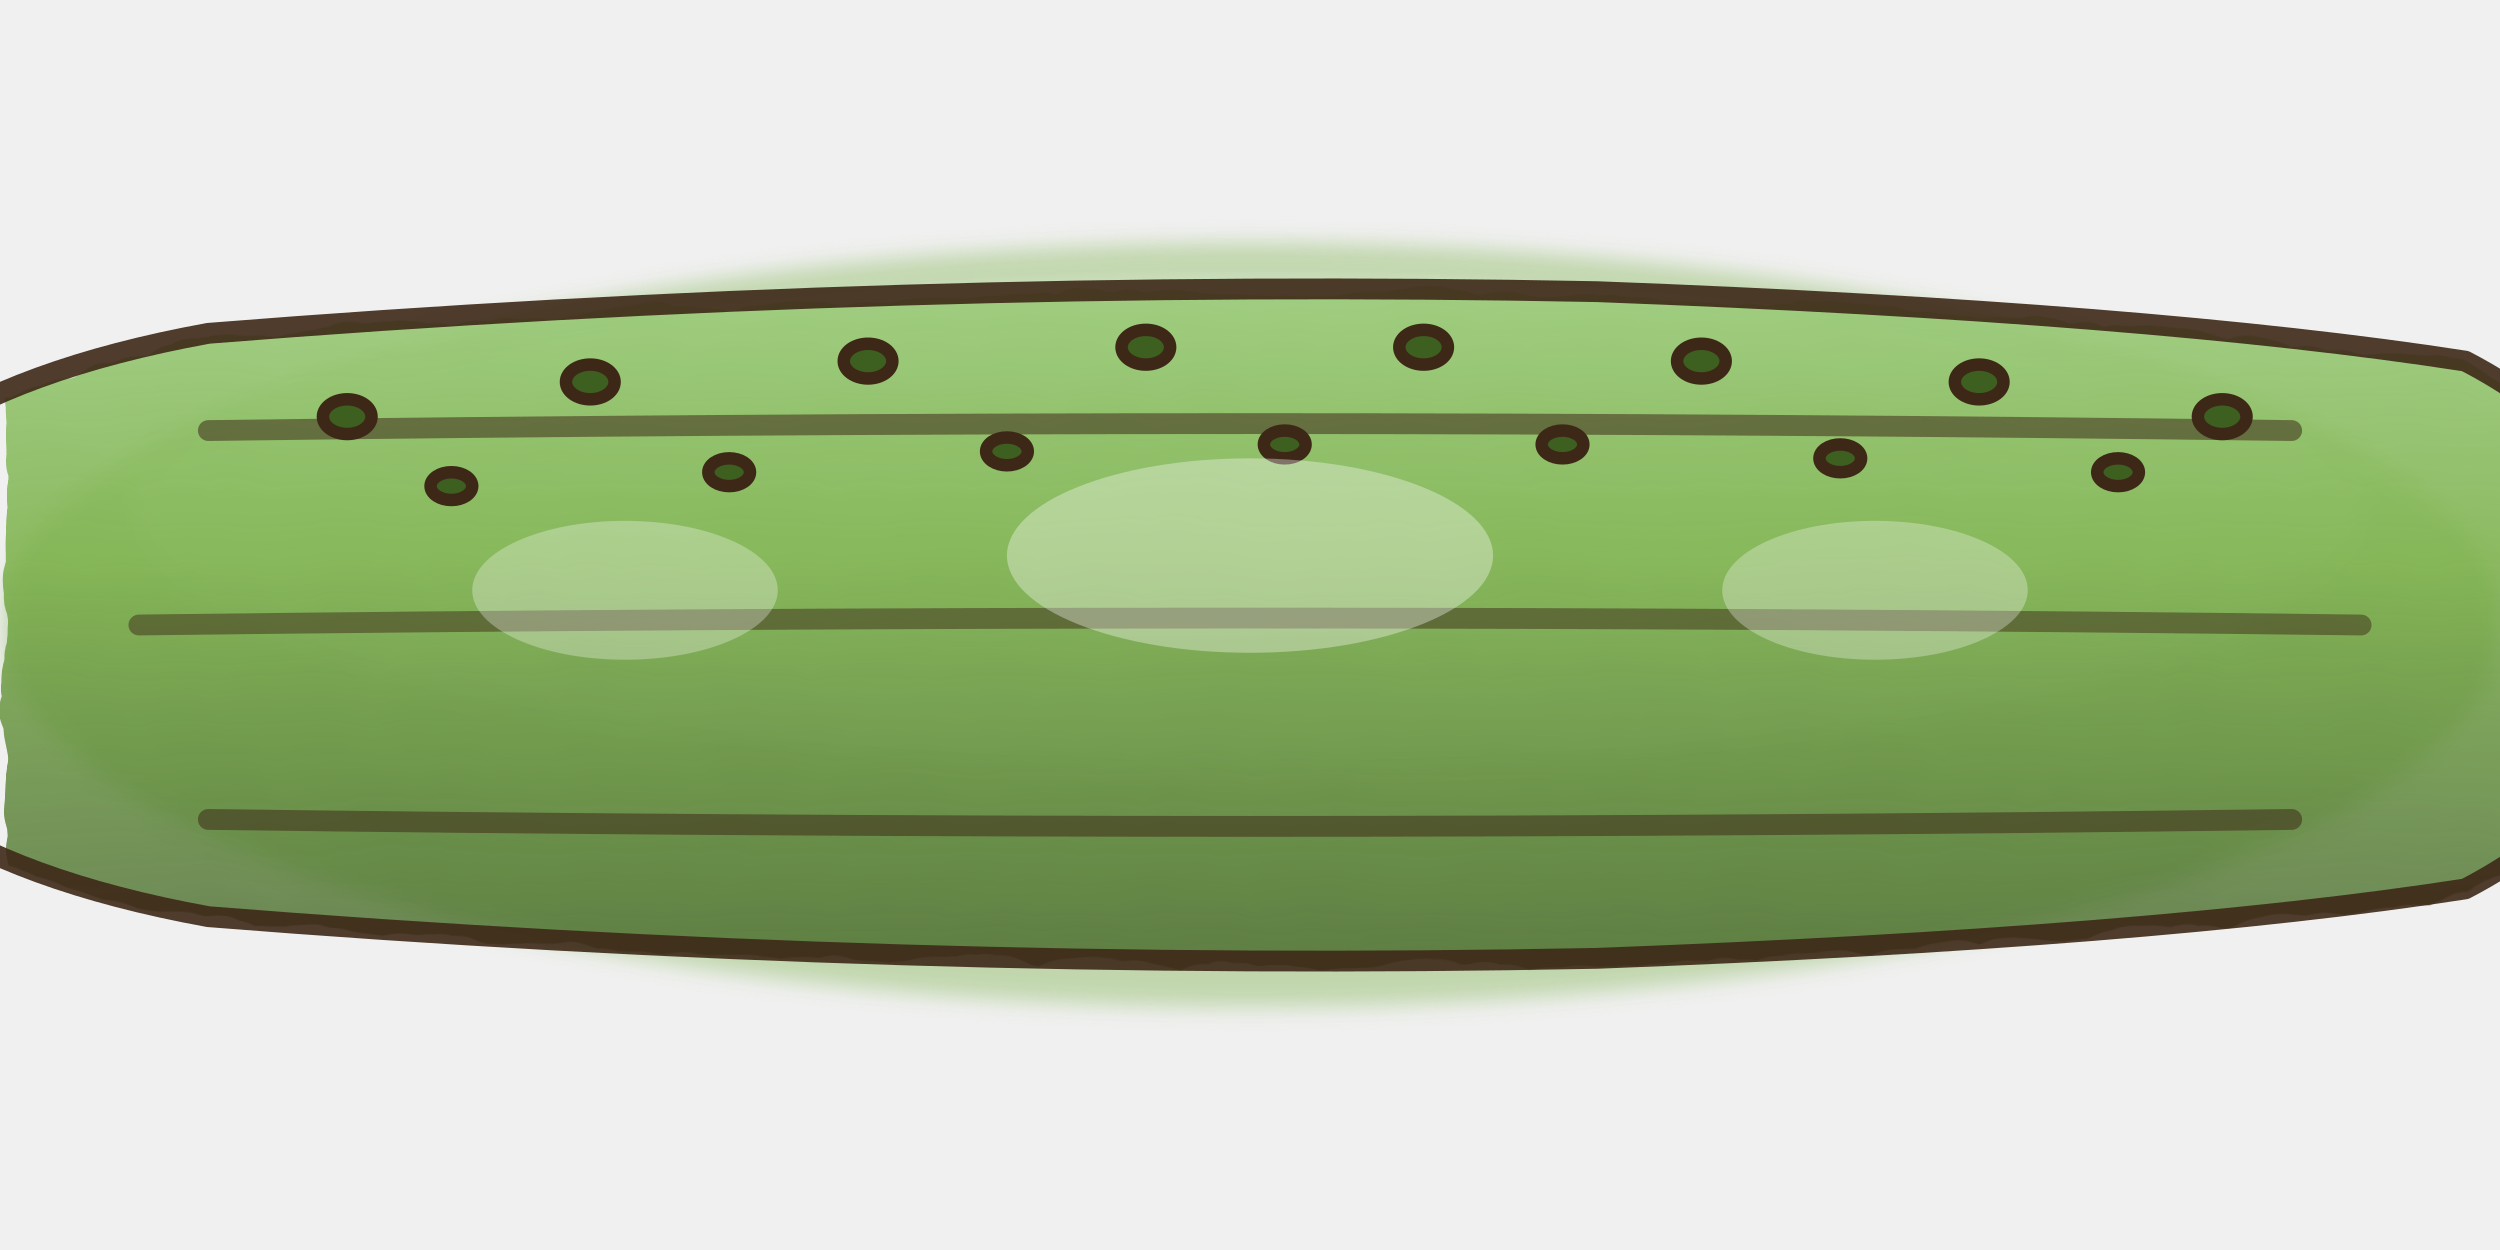
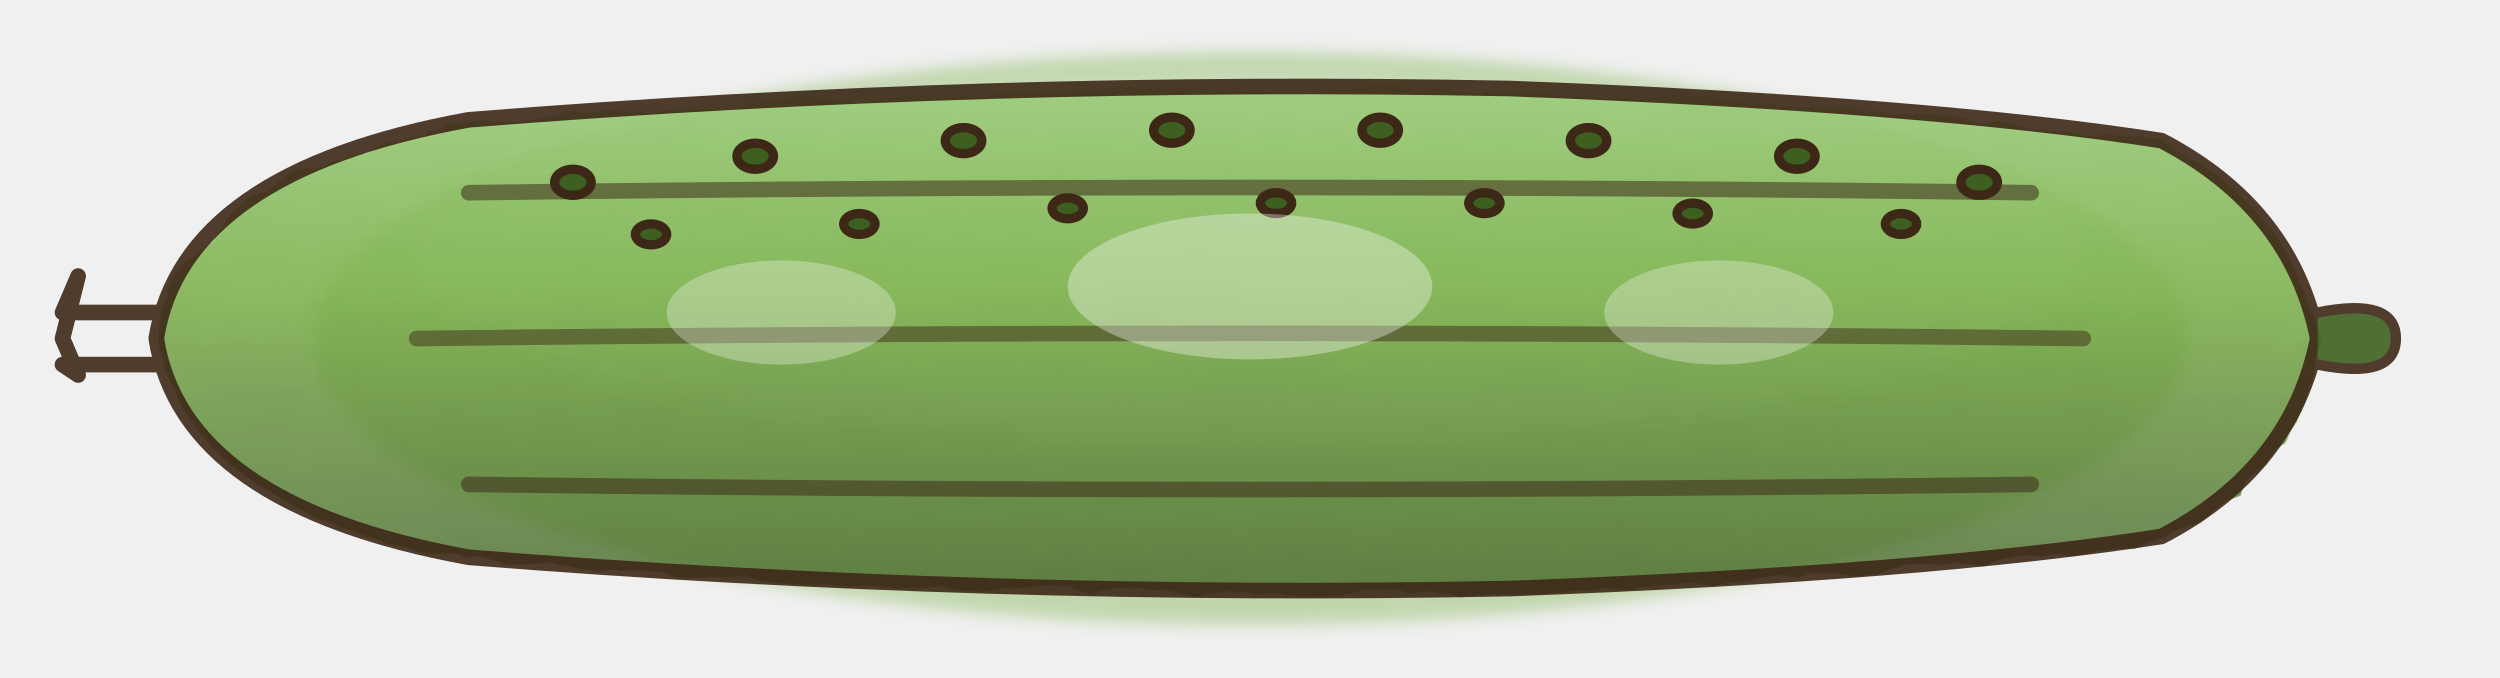
- <svg xmlns="http://www.w3.org/2000/svg" viewBox="-180 -90 360 180" font-family="Noto Sans CJK JP, sans-serif">
+ <svg xmlns="http://www.w3.org/2000/svg" viewBox="-240 -65 480 130" font-family="Noto Sans CJK JP, sans-serif">
  <defs>
    <linearGradient id="wcBodyCucumber" x1="0" y1="0" x2="0" y2="1">
      <stop offset="0%" stop-color="#9BCB7A" stop-opacity="0.9" />
      <stop offset="40%" stop-color="#7AB048" stop-opacity="0.85" />
      <stop offset="100%" stop-color="#3D6020" stop-opacity="0.75" />
    </linearGradient>
    <filter id="wcRoughCucumber" x="-10%" y="-10%" width="120%" height="120%">
      <feTurbulence baseFrequency="0.05" numOctaves="3" seed="17" />
      <feDisplacementMap in="SourceGraphic" scale="3" />
    </filter>
    <filter id="wcBlurCucumber">
      <feGaussianBlur stdDeviation="1.5" />
    </filter>
  </defs>
  <g filter="url(#wcBlurCucumber)" opacity="0.4">
    <ellipse cx="0" cy="0" rx="180" ry="55" fill="#7AB048" />
    <ellipse cx="0" cy="-15" rx="160" ry="35" fill="#9BCB7A" />
  </g>
  <g filter="url(#wcRoughCucumber)">
    <path d="M -210 0                Q -205 -32 -150 -42                Q -50 -50 50 -48                Q 130 -45 175 -38                Q 200 -25 205 0                Q 200 25 175 38                Q 130 45 50 48                Q -50 50 -150 42                Q -205 32 -210 0 Z" fill="url(#wcBodyCucumber)" />
  </g>
  <g stroke="#3D2817" stroke-width="3" fill="none" stroke-linecap="round" stroke-linejoin="round" opacity="0.9">
    <path d="M -210 0 Q -205 -32 -150 -42 Q -50 -50 50 -48 Q 130 -45 175 -38 Q 200 -25 205 0 Q 200 25 175 38 Q 130 45 50 48 Q -50 50 -150 42 Q -205 32 -210 0 Z" />
    <path d="M -210 -5 L -228 -5 L -225 -12 L -228 0 L -225 7 L -228 5 L -210 5" />
    <path d="M 205 -5 Q 220 -8 220 0 Q 220 8 205 5" fill="#3D6020" stroke="#3D2817" stroke-width="2" />
    <path d="M -150 -28 Q 0 -30 150 -28" opacity="0.6" />
    <path d="M -160 0 Q 0 -2 160 0" opacity="0.55" />
    <path d="M -150 28 Q 0 30 150 28" opacity="0.6" />
  </g>
  <g fill="#3D6020" stroke="#3D2817" stroke-width="1.8">
    <ellipse cx="-130" cy="-30" rx="3.5" ry="2.5" />
    <ellipse cx="-95" cy="-35" rx="3.5" ry="2.5" />
    <ellipse cx="-55" cy="-38" rx="3.5" ry="2.5" />
    <ellipse cx="-15" cy="-40" rx="3.5" ry="2.5" />
    <ellipse cx="25" cy="-40" rx="3.5" ry="2.5" />
    <ellipse cx="65" cy="-38" rx="3.5" ry="2.5" />
    <ellipse cx="105" cy="-35" rx="3.5" ry="2.5" />
    <ellipse cx="140" cy="-30" rx="3.5" ry="2.5" />
    <ellipse cx="-115" cy="-20" rx="3" ry="2" />
    <ellipse cx="-75" cy="-22" rx="3" ry="2" />
    <ellipse cx="-35" cy="-25" rx="3" ry="2" />
    <ellipse cx="5" cy="-26" rx="3" ry="2" />
    <ellipse cx="45" cy="-26" rx="3" ry="2" />
    <ellipse cx="85" cy="-24" rx="3" ry="2" />
    <ellipse cx="125" cy="-22" rx="3" ry="2" />
  </g>
  <g fill="#FFFFFF">
    <ellipse cx="-90" cy="-5" rx="22" ry="10" opacity="0.3" />
    <ellipse cx="0" cy="-10" rx="35" ry="14" opacity="0.35" />
    <ellipse cx="90" cy="-5" rx="22" ry="10" opacity="0.3" />
  </g>
</svg>
